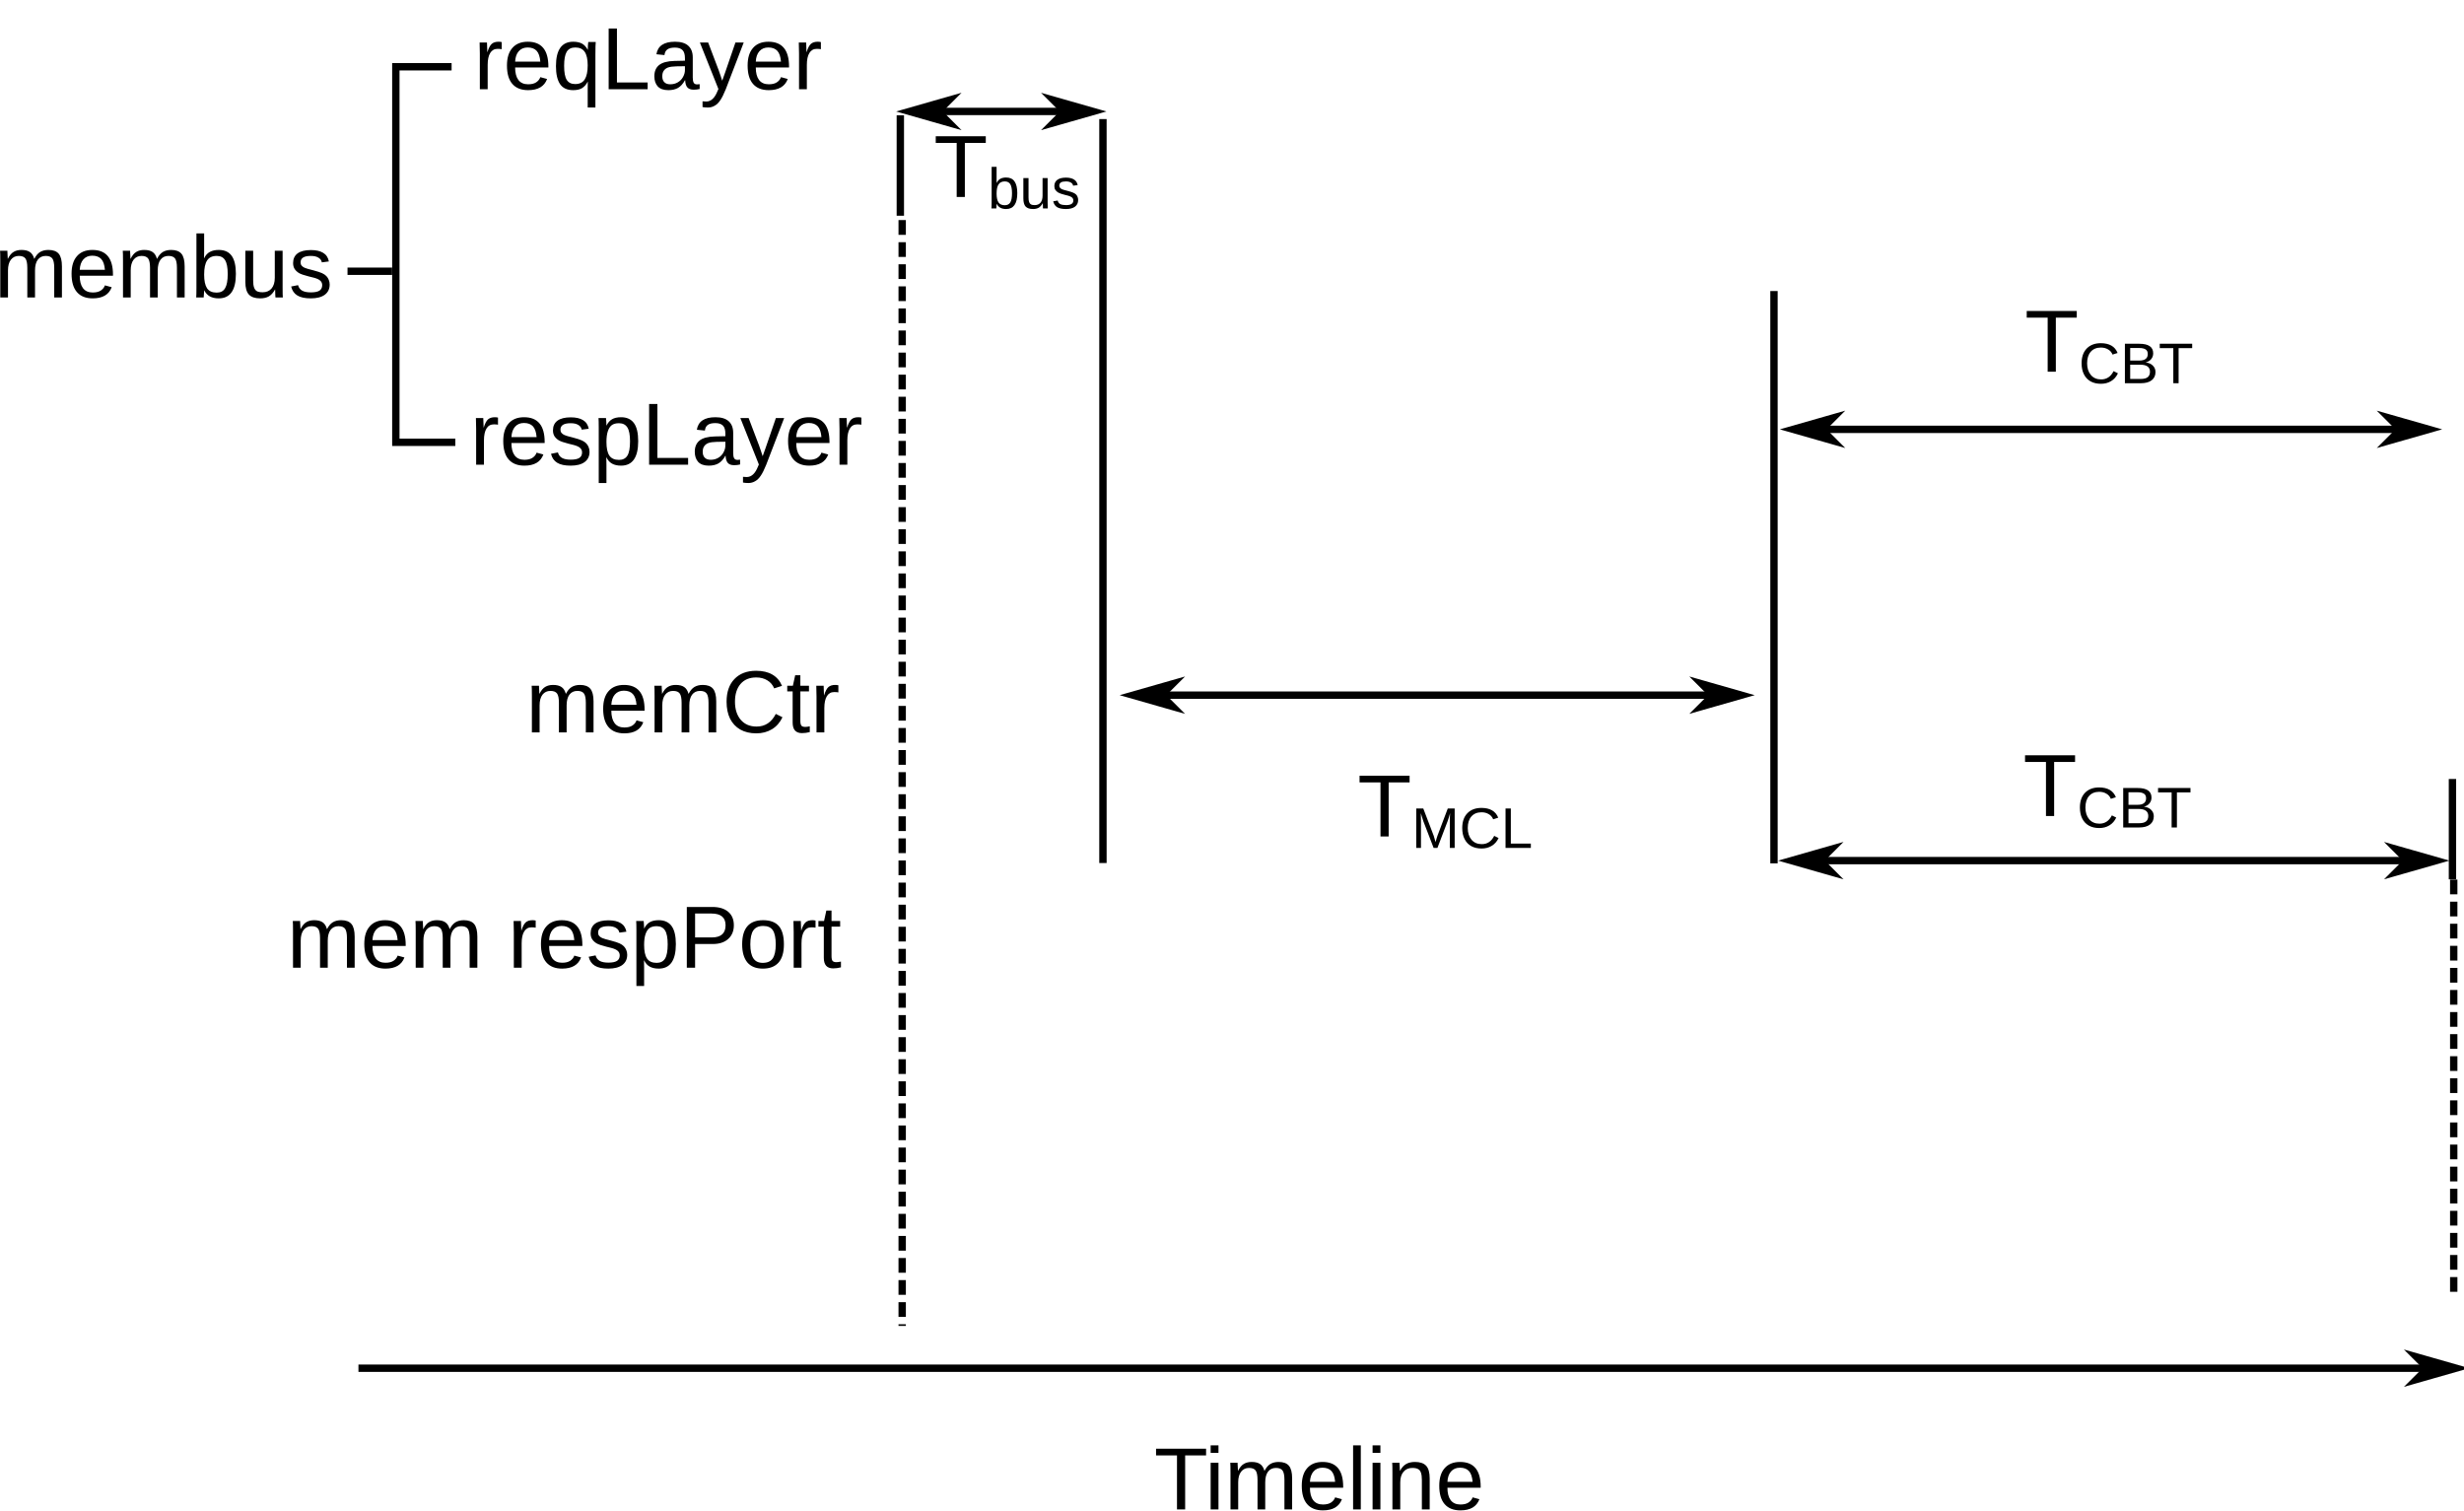
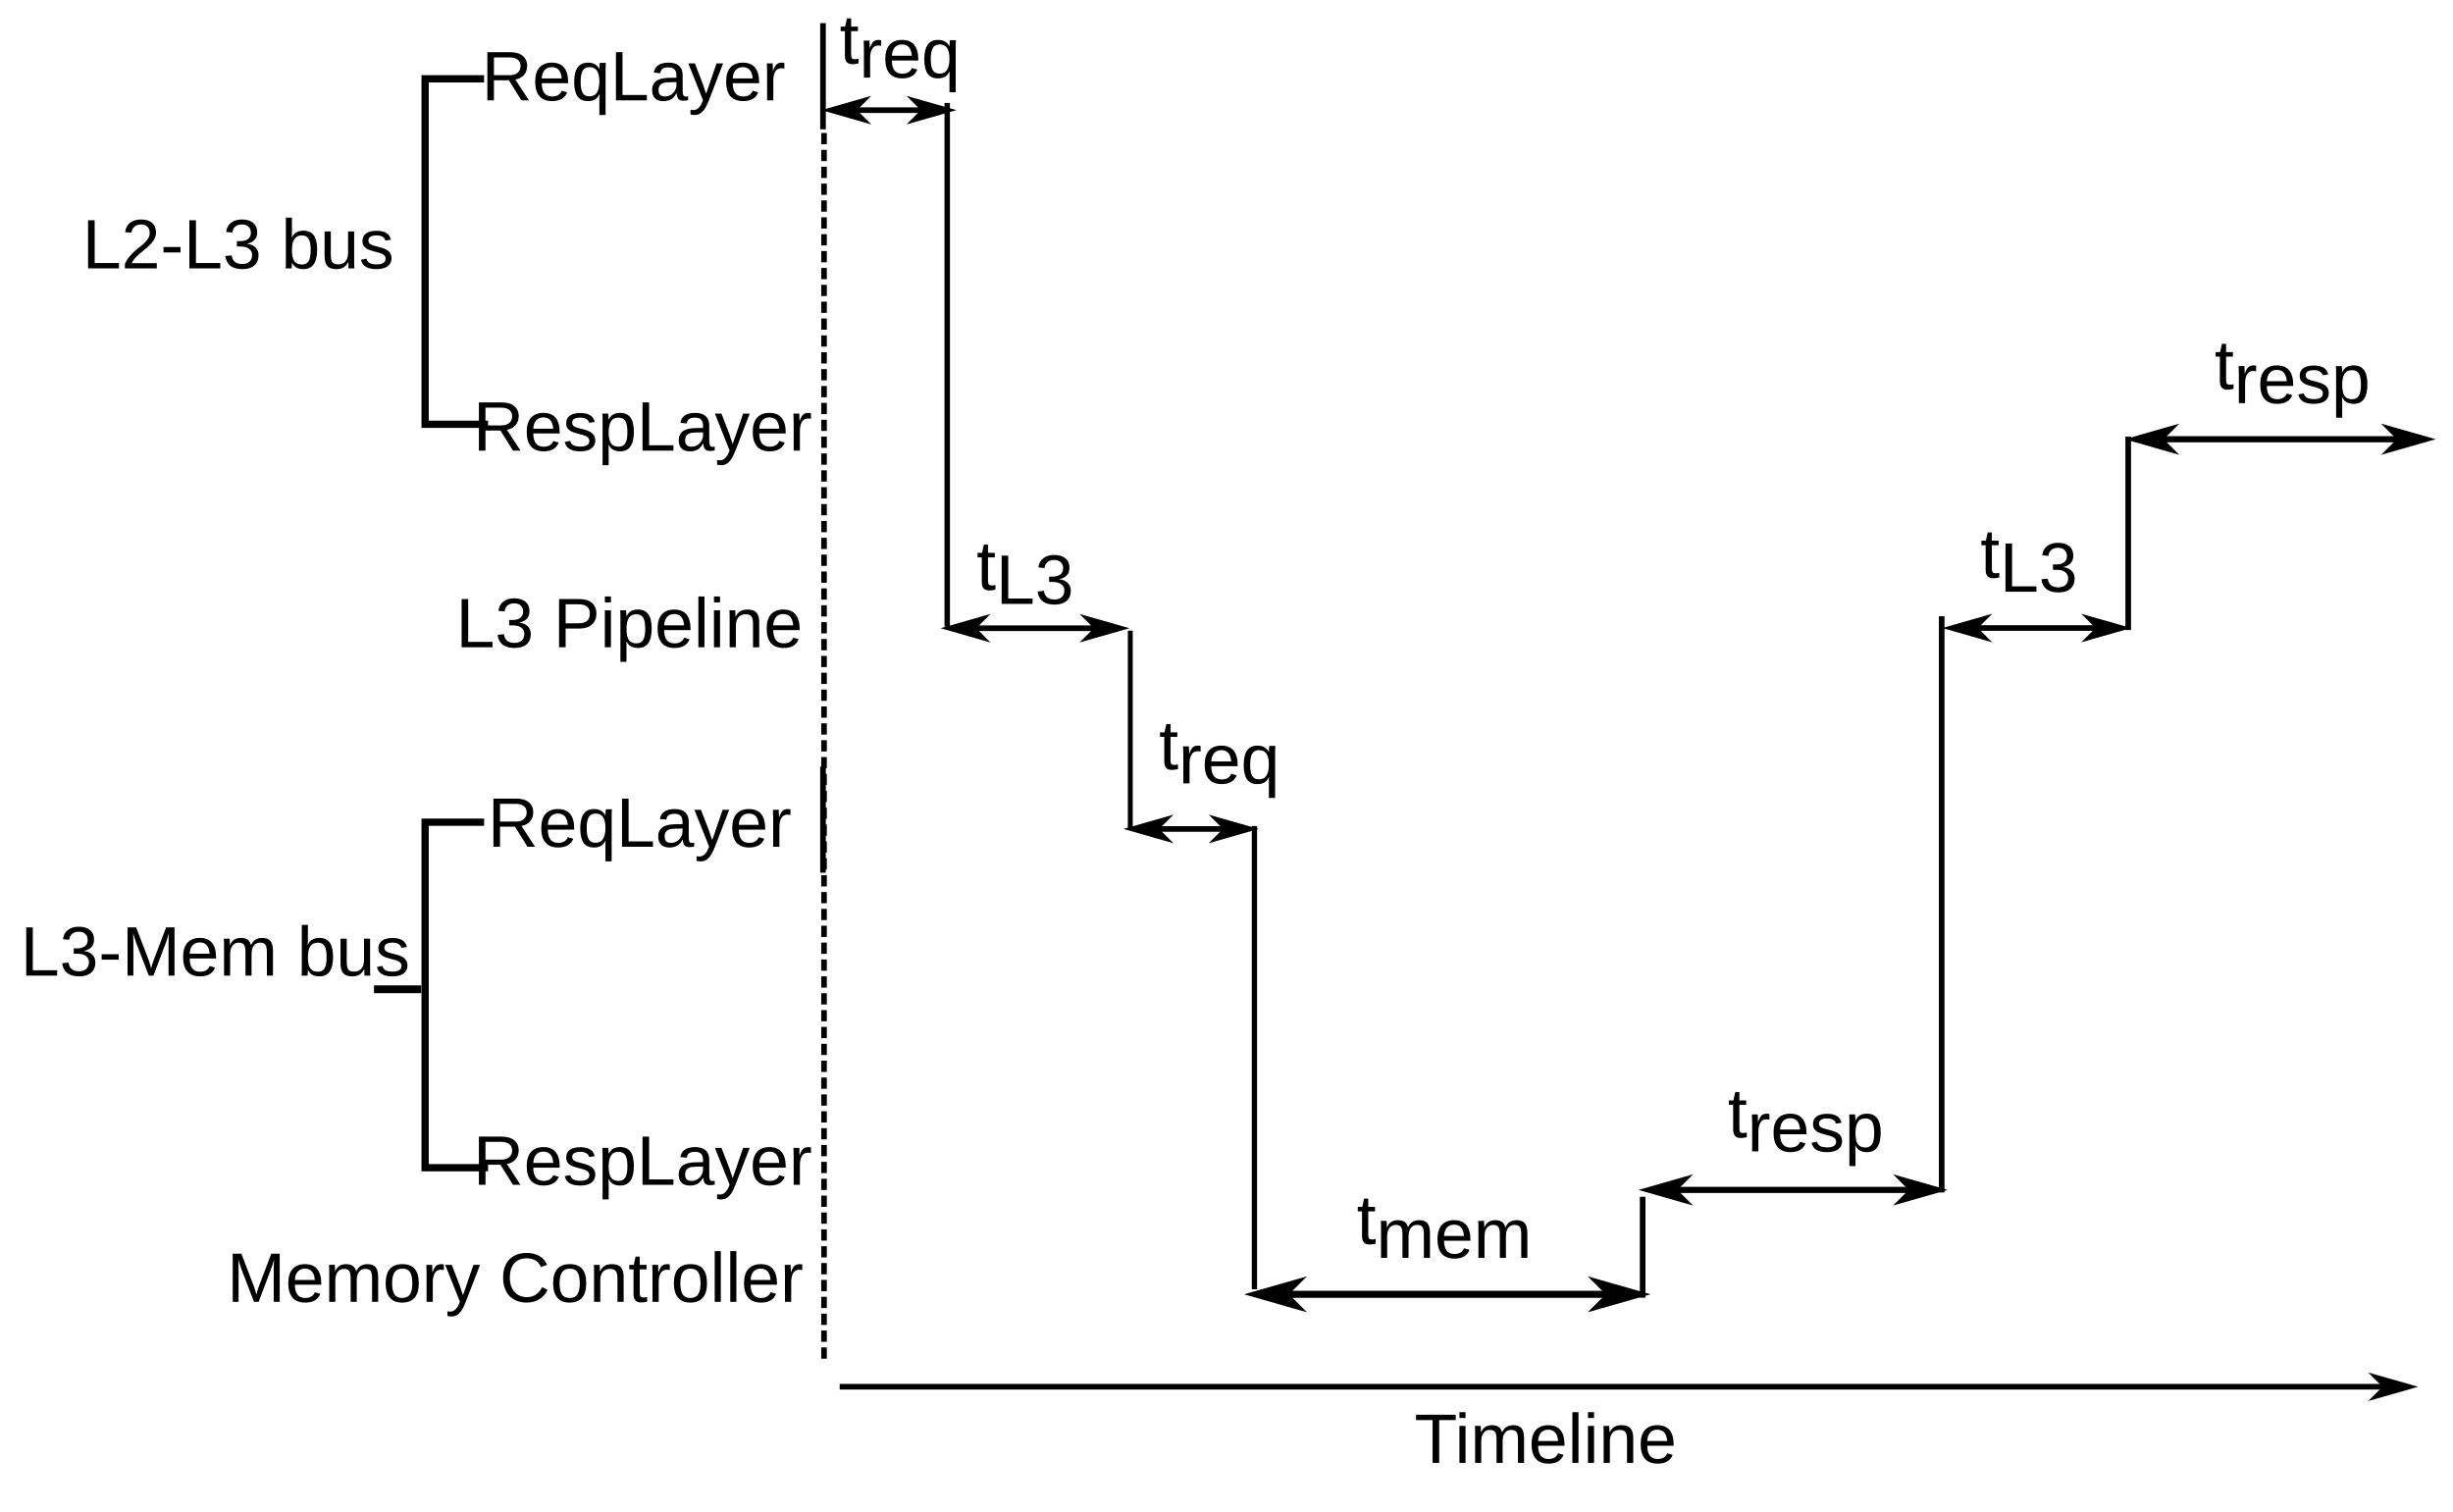
- <svg xmlns="http://www.w3.org/2000/svg" width="334.753" height="205.202" id="svg3863" version="1.1">
+ <svg xmlns="http://www.w3.org/2000/svg" width="315" height="194.108" id="svg3863" version="1.1">
  <defs id="defs3865">
    <marker orient="auto" refY="0" refX="0" id="Arrow1Mstart" style="overflow:visible">
      <path id="path4554" d="M 0,0 5,-5 -12.5,0 5,5 0,0 z" style="fill-rule:evenodd;stroke:#000000;stroke-width:1pt;marker-start:none" transform="matrix(0.4,0,0,0.4,4,0)" />
    </marker>
    <marker orient="auto" refY="0" refX="0" id="Arrow1Mend" style="overflow:visible">
      <path id="path4557" d="M 0,0 5,-5 -12.5,0 5,5 0,0 z" style="fill-rule:evenodd;stroke:#000000;stroke-width:1pt;marker-start:none" transform="matrix(-0.4,0,0,-0.4,-4,0)" />
    </marker>
+     <marker orient="auto" refY="0" refX="0" id="Arrow1Mstart-1" style="overflow:visible">
+       <path id="path4554-6" d="M 0,0 5,-5 -12.5,0 5,5 0,0 z" style="fill-rule:evenodd;stroke:#000000;stroke-width:1pt;marker-start:none" transform="matrix(0.4,0,0,0.4,4,0)" />
+     </marker>
+     <marker orient="auto" refY="0" refX="0" id="Arrow1Mend-8" style="overflow:visible">
+       <path id="path4557-7" d="M 0,0 5,-5 -12.5,0 5,5 0,0 z" style="fill-rule:evenodd;stroke:#000000;stroke-width:1pt;marker-start:none" transform="matrix(-0.4,0,0,-0.4,-4,0)" />
+     </marker>
  </defs>
-   <g id="layer1" transform="translate(-57.35955,-174.0341)">
-     <text xml:space="preserve" style="font-size:20px;font-style:normal;font-variant:normal;font-weight:normal;font-stretch:normal;text-align:start;line-height:125%;letter-spacing:0px;word-spacing:0px;writing-mode:lr-tb;text-anchor:start;fill:#000000;fill-opacity:1;stroke:none;font-family:Arial;-inkscape-font-specification:Arial" x="56.569" y="214.441" id="text3871">
-       <tspan id="tspan3873" x="56.569" y="214.441" style="font-size:12px">membus</tspan>
+   <g id="layer1" transform="translate(-58.96267,153.3959)" style="display:inline">
+     <text xml:space="preserve" style="font-size:9px;font-style:normal;font-variant:normal;font-weight:normal;font-stretch:normal;text-align:start;line-height:125%;letter-spacing:0px;word-spacing:0px;writing-mode:lr-tb;text-anchor:start;fill:#000000;fill-opacity:1;stroke:none;font-family:Arial;-inkscape-font-specification:Arial" x="69.539" y="-118.93" id="text3871">
+       <tspan id="tspan3873" x="69.539" y="-118.93" style="font-size:9px">L2-L3 bus</tspan>
    </text>
-     <text id="text3875" y="186.156" x="121.723" style="font-size:20px;font-style:normal;font-variant:normal;font-weight:normal;font-stretch:normal;text-align:start;line-height:125%;letter-spacing:0px;word-spacing:0px;writing-mode:lr-tb;text-anchor:start;fill:#000000;fill-opacity:1;stroke:none;font-family:Arial;-inkscape-font-specification:Arial" xml:space="preserve">
-       <tspan style="font-size:12px" y="186.156" x="121.723" id="tspan3877">reqLayer</tspan>
+     <text id="text3875" y="-140.509" x="120.813" style="font-size:9px;font-style:normal;font-variant:normal;font-weight:normal;font-stretch:normal;text-align:start;line-height:125%;letter-spacing:0px;word-spacing:0px;writing-mode:lr-tb;text-anchor:start;fill:#000000;fill-opacity:1;stroke:none;font-family:Arial;-inkscape-font-specification:Arial" xml:space="preserve">
+       <tspan style="font-size:9px" y="-140.509" x="120.813" id="tspan3877">ReqLayer</tspan>
    </text>
-     <text xml:space="preserve" style="font-size:20px;font-style:normal;font-variant:normal;font-weight:normal;font-stretch:normal;text-align:start;line-height:125%;letter-spacing:0px;word-spacing:0px;writing-mode:lr-tb;text-anchor:start;fill:#000000;fill-opacity:1;stroke:none;font-family:Arial;-inkscape-font-specification:Arial" x="121.218" y="237.169" id="text3879">
-       <tspan id="tspan3881" x="121.218" y="237.169" style="font-size:12px">respLayer</tspan>
+     <text xml:space="preserve" style="font-size:9px;font-style:normal;font-variant:normal;font-weight:normal;font-stretch:normal;text-align:start;line-height:125%;letter-spacing:0px;word-spacing:0px;writing-mode:lr-tb;text-anchor:start;fill:#000000;fill-opacity:1;stroke:none;font-family:Arial;-inkscape-font-specification:Arial" x="119.728" y="-95.534" id="text3879">
+       <tspan id="tspan3881" x="119.728" y="-95.534" style="font-size:9px">RespLayer</tspan>
    </text>
-     <text xml:space="preserve" style="font-size:20px;font-style:normal;font-variant:normal;font-weight:normal;font-stretch:normal;text-align:start;line-height:125%;letter-spacing:0px;word-spacing:0px;writing-mode:lr-tb;text-anchor:start;fill:#000000;fill-opacity:1;stroke:none;font-family:Arial;-inkscape-font-specification:Arial" x="128.794" y="273.535" id="text3895">
-       <tspan id="tspan3897" x="128.794" y="273.535" style="font-size:12px">memCtr</tspan>
+     <path style="fill:none;stroke:#000000;stroke-width:0.933px;stroke-linecap:butt;stroke-linejoin:miter;stroke-opacity:1" d="m 121.129,-143.274 c 0,0 0,0 -7.576,0 0,44.368 0,44.368 0,44.368 8.081,0 8.081,0 8.081,0" id="path3911" />
+     <path style="fill:none;stroke:#000000;stroke-width:0.722;stroke-linecap:butt;stroke-linejoin:miter;stroke-miterlimit:4;stroke-opacity:1;stroke-dasharray:none;marker-end:url(#Arrow1Mend)" d="m 166.787,24.687 c 201.283,0 201.283,0 201.283,0" id="path4543" />
+     <text xml:space="preserve" x="253.324" y="-102.318" id="text5383" transform="scale(0.7218563,1.385317)" style="font-size:9.005px">
+       <tspan id="tspan5385" x="253.324" y="-102.318" />
    </text>
-     <path style="fill:none;stroke:#000000;stroke-width:1px;stroke-linecap:butt;stroke-linejoin:miter;stroke-opacity:1" d="m 118.713,183.106 c 0,0 0,0 -7.576,0 0,51.013 0,51.013 0,51.013 8.081,0 8.081,0 8.081,0" id="path3911" />
-     <path style="fill:none;stroke:#000000;stroke-width:1px;stroke-linecap:butt;stroke-linejoin:miter;stroke-opacity:1" d="m 110.632,210.885 c -6.061,0 -6.061,0 -6.061,0" id="path3913" />
-     <path style="fill:none;stroke:#000000;stroke-width:1;stroke-linecap:butt;stroke-linejoin:miter;stroke-miterlimit:4;stroke-opacity:1;stroke-dasharray:none;marker-end:url(#Arrow1Mend)" d="m 106.058,359.903 c 284.805,0 284.805,0 284.805,0" id="path4543" />
-     <text xml:space="preserve" style="font-size:12px;font-style:normal;font-variant:normal;font-weight:normal;font-stretch:normal;text-align:start;line-height:125%;letter-spacing:0px;word-spacing:0px;writing-mode:lr-tb;text-anchor:start;fill:#000000;fill-opacity:1;stroke:none;font-family:Arial;-inkscape-font-specification:Arial" x="214.152" y="379.095" id="text4989">
-       <tspan id="tspan4991" x="214.152" y="379.095">Timeline</tspan>
+     <path style="fill:none;stroke:#000000;stroke-width:0.722px;stroke-linecap:butt;stroke-linejoin:miter;stroke-opacity:1" d="m 164.647,-150.423 c 0,13.637 0,13.637 0,13.637" id="path5403" />
+     <path id="path5405" d="m 180.599,-140.172 c 0,67.253 0,67.253 0,67.253" style="fill:none;stroke:#000000;stroke-width:0.697;stroke-linecap:butt;stroke-linejoin:miter;stroke-miterlimit:4;stroke-opacity:1;stroke-dasharray:none" />
+     <path id="path5407" d="m 204.108,-72.408 c 0,25.345 0,25.345 0,25.345" style="fill:none;stroke:#000000;stroke-width:0.628;stroke-linecap:butt;stroke-linejoin:miter;stroke-miterlimit:4;stroke-opacity:1;stroke-dasharray:none" />
+     <text id="text5419" y="305.651" x="284.18" style="font-size:12px;font-style:normal;font-variant:normal;font-weight:normal;font-stretch:normal;text-align:start;line-height:125%;letter-spacing:0px;word-spacing:0px;writing-mode:lr-tb;text-anchor:start;fill:#000000;fill-opacity:1;stroke:none;font-family:Arial;-inkscape-font-specification:Arial" xml:space="preserve">
+       <tspan y="305.651" x="284.18" id="tspan3540" />
+       <tspan y="320.651" x="284.18" id="tspan3544" />
+       <tspan y="335.651" x="284.18" id="tspan3546" />
+       <tspan y="350.651" x="284.18" id="tspan3548" />
    </text>
-     <text xml:space="preserve" style="font-size:12px;font-style:normal;font-variant:normal;font-weight:normal;font-stretch:normal;text-align:start;line-height:125%;letter-spacing:0px;word-spacing:0px;writing-mode:lr-tb;text-anchor:start;fill:#000000;fill-opacity:1;stroke:none;font-family:Arial;-inkscape-font-specification:Arial" x="184.222" y="200.793" id="text5383">
-       <tspan id="tspan5385" x="184.222" y="200.793">T<tspan style="font-size:65.001%;baseline-shift:sub" id="tspan5387">bus</tspan>
+     <path id="path5425" d="m 164.778,-136.319 c 0,157.974 0,157.974 0,157.974" style="fill:none;stroke:#000000;stroke-width:0.722;stroke-linecap:butt;stroke-linejoin:miter;stroke-miterlimit:4;stroke-opacity:1;stroke-dasharray:1.444, 0.722;stroke-dashoffset:0" />
+     <path id="path5658" d="m 165.854,-139.253 c 14.513,0 14.513,0 14.513,0" style="fill:none;stroke:#000000;stroke-width:0.722;stroke-linecap:butt;stroke-linejoin:miter;stroke-miterlimit:4;stroke-opacity:1;stroke-dasharray:none;marker-start:url(#Arrow1Mstart);marker-end:url(#Arrow1Mend)" />
+     <path style="fill:none;stroke:#000000;stroke-width:0.722;stroke-linecap:butt;stroke-linejoin:miter;stroke-miterlimit:4;stroke-opacity:1;stroke-dasharray:none;marker-start:url(#Arrow1Mstart);marker-end:url(#Arrow1Mend)" d="m 181.168,-72.721 c 21.415,0 21.415,0 21.415,0" id="path6180" />
+     <text id="text6184" y="-70.277" x="117.509" style="font-size:9px;font-style:normal;font-variant:normal;font-weight:normal;font-stretch:normal;text-align:start;line-height:125%;letter-spacing:0px;word-spacing:0px;writing-mode:lr-tb;text-anchor:start;fill:#000000;fill-opacity:1;stroke:none;font-family:Arial;-inkscape-font-specification:Arial" xml:space="preserve">
+       <tspan style="font-size:9px" y="-70.277" x="117.509" id="tspan6186">L3 Pipeline</tspan>
+     </text>
+     <path style="fill:none;stroke:#000000;stroke-width:0.909;stroke-linecap:butt;stroke-linejoin:miter;stroke-miterlimit:4;stroke-opacity:1;stroke-dasharray:none;marker-start:url(#Arrow1Mstart);marker-end:url(#Arrow1Mend)" d="m 220.51,12.815 c 48.623,0 48.623,0 48.623,0" id="path6188" />
+     <path style="fill:none;stroke:#000000;stroke-width:0.722;stroke-linecap:butt;stroke-linejoin:miter;stroke-miterlimit:4;stroke-opacity:1;stroke-dasharray:none;marker-start:url(#Arrow1Mstart);marker-end:url(#Arrow1Mend)" d="m 204.658,-46.946 c 14.513,0 14.513,0 14.513,0" id="path3240" />
+     <text id="text4379" y="-28.11" x="61.599" style="font-size:9px;font-style:normal;font-variant:normal;font-weight:normal;font-stretch:normal;text-align:start;line-height:125%;letter-spacing:0px;word-spacing:0px;writing-mode:lr-tb;text-anchor:start;fill:#000000;fill-opacity:1;stroke:none;font-family:Arial;-inkscape-font-specification:Arial" xml:space="preserve">
+       <tspan style="font-size:9px" y="-28.11" x="61.599" id="tspan4405">L3-Mem bus</tspan>
+     </text>
+     <text xml:space="preserve" style="font-size:9px;font-style:normal;font-variant:normal;font-weight:normal;font-stretch:normal;text-align:start;line-height:125%;letter-spacing:0px;word-spacing:0px;writing-mode:lr-tb;text-anchor:start;fill:#000000;fill-opacity:1;stroke:none;font-family:Arial;-inkscape-font-specification:Arial" x="121.595" y="-44.659" id="text4383">
+       <tspan id="tspan4385" x="121.595" y="-44.659" style="font-size:9px">ReqLayer</tspan>
+     </text>
+     <text id="text4387" y="-1.247" x="119.728" style="font-size:9px;font-style:normal;font-variant:normal;font-weight:normal;font-stretch:normal;text-align:start;line-height:125%;letter-spacing:0px;word-spacing:0px;writing-mode:lr-tb;text-anchor:start;fill:#000000;fill-opacity:1;stroke:none;font-family:Arial;-inkscape-font-specification:Arial" xml:space="preserve">
+       <tspan style="font-size:9px" y="-1.247" x="119.728" id="tspan4389">RespLayer</tspan>
+     </text>
+     <path id="path4391" d="m 121.129,-47.815 c 0,0 0,0 -7.576,0 0,44.368 0,44.368 0,44.368 8.081,0 8.081,0 8.081,0" style="fill:none;stroke:#000000;stroke-width:0.933px;stroke-linecap:butt;stroke-linejoin:miter;stroke-opacity:1" />
+     <path id="path4393" d="m 113.048,-26.359 c -6.061,0 -6.061,0 -6.061,0" style="fill:none;stroke:#000000;stroke-width:1px;stroke-linecap:butt;stroke-linejoin:miter;stroke-opacity:1" />
+     <path id="path4395" d="m 164.647,-54.964 c 0,13.637 0,13.637 0,13.637" style="fill:none;stroke:#000000;stroke-width:0.722px;stroke-linecap:butt;stroke-linejoin:miter;stroke-opacity:1" />
+     <text id="text4409" y="13.786" x="88.112" style="font-size:9px;font-style:normal;font-variant:normal;font-weight:normal;font-stretch:normal;text-align:start;line-height:125%;letter-spacing:0px;word-spacing:0px;writing-mode:lr-tb;text-anchor:start;fill:#000000;fill-opacity:1;stroke:none;font-family:Arial;-inkscape-font-specification:Arial" xml:space="preserve">
+       <tspan style="font-size:9px" y="13.786" x="88.112" id="tspan4411">Memory Controller</tspan>
+       <tspan style="font-size:9px" y="25.036" x="88.112" id="tspan4413" />
+     </text>
+     <path style="fill:none;stroke:#000000;stroke-width:0.655;stroke-linecap:butt;stroke-linejoin:miter;stroke-miterlimit:4;stroke-opacity:1;stroke-dasharray:none" d="m 220.052,-47.315 c 0,59.455 0,59.455 0,59.455" id="path4415" />
+     <path style="fill:none;stroke:#000000;stroke-width:0.722;stroke-linecap:butt;stroke-linejoin:miter;stroke-miterlimit:4;stroke-opacity:1;stroke-dasharray:none" d="m 269.903,0.293 c 0,12.96 0,12.96 0,12.96" id="path4445" />
+     <path style="fill:none;stroke:#000000;stroke-width:0.789;stroke-linecap:butt;stroke-linejoin:miter;stroke-miterlimit:4;stroke-opacity:1;stroke-dasharray:none;marker-start:url(#Arrow1Mstart);marker-end:url(#Arrow1Mend)" d="m 270.924,-0.59 c 36.597,0 36.597,0 36.597,0" id="path6188-6" />
+     <path id="path4487" d="m 220.052,-47.315 c 0,59.455 0,59.455 0,59.455" style="fill:none;stroke:#000000;stroke-width:0.655;stroke-linecap:butt;stroke-linejoin:miter;stroke-miterlimit:4;stroke-opacity:1;stroke-dasharray:none" />
+     <path id="path4508" d="m 309.803,-72.746 c 21.415,0 21.415,0 21.415,0" style="fill:none;stroke:#000000;stroke-width:0.722;stroke-linecap:butt;stroke-linejoin:miter;stroke-miterlimit:4;stroke-opacity:1;stroke-dasharray:none;marker-start:url(#Arrow1Mstart);marker-end:url(#Arrow1Mend)" />
+     <path style="fill:none;stroke:#000000;stroke-width:0.722;stroke-linecap:butt;stroke-linejoin:miter;stroke-miterlimit:4;stroke-opacity:1;stroke-dasharray:none" d="m 308.304,-74.256 c 0,73.994 0,73.994 0,73.994" id="path4510" />
+     <path id="path4546" d="m 333.358,-96.991 c 36.828,0 36.828,0 36.828,0" style="fill:none;stroke:#000000;stroke-width:0.791;stroke-linecap:butt;stroke-linejoin:miter;stroke-miterlimit:4;stroke-opacity:1;stroke-dasharray:none;marker-start:url(#Arrow1Mstart);marker-end:url(#Arrow1Mend)" />
+     <path id="path5072" d="m 332.254,-97.335 c 0,24.847 0,24.847 0,24.847" style="fill:none;stroke:#000000;stroke-width:0.722;stroke-linecap:butt;stroke-linejoin:miter;stroke-miterlimit:4;stroke-opacity:1;stroke-dasharray:none" />
+     <text xml:space="preserve" style="font-size:9px;font-style:normal;font-variant:normal;font-weight:normal;font-stretch:normal;text-align:start;line-height:125%;letter-spacing:0px;word-spacing:0px;writing-mode:lr-tb;text-anchor:start;fill:#000000;fill-opacity:1;stroke:none;font-family:Droid Serif;-inkscape-font-specification:Droid Serif" x="166.775" y="-145.226" id="text22435">
+       <tspan id="tspan22437" x="166.775" y="-145.226" style="font-size:9px;font-style:normal;font-variant:normal;font-weight:normal;font-stretch:normal;font-family:Arial;-inkscape-font-specification:Arial">t<tspan style="font-size:9px;baseline-shift:sub" id="tspan22441">req</tspan>
      </tspan>
    </text>
-     <text xml:space="preserve" style="font-size:12px;font-style:normal;font-variant:normal;font-weight:normal;font-stretch:normal;text-align:start;line-height:125%;letter-spacing:0px;word-spacing:0px;writing-mode:lr-tb;text-anchor:start;fill:#000000;fill-opacity:1;stroke:none;font-family:Arial;-inkscape-font-specification:Arial" x="241.8" y="287.667" id="text5389">
-       <tspan id="tspan5391" x="241.8" y="287.667">T<tspan style="font-size:65.001%;baseline-shift:sub" id="tspan5393">MCL</tspan>
+     <text id="text22443" y="-77.648" x="184.353" style="font-size:9px;font-style:normal;font-variant:normal;font-weight:normal;font-stretch:normal;text-align:start;line-height:125%;letter-spacing:0px;word-spacing:0px;writing-mode:lr-tb;text-anchor:start;fill:#000000;fill-opacity:1;stroke:none;font-family:Droid Serif;-inkscape-font-specification:Droid Serif" xml:space="preserve">
+       <tspan style="font-size:9px;font-style:normal;font-variant:normal;font-weight:normal;font-stretch:normal;font-family:Arial;-inkscape-font-specification:Arial" y="-77.648" x="184.353" id="tspan22445">t<tspan id="tspan22447" style="font-size:9px;baseline-shift:sub">L3</tspan>
      </tspan>
    </text>
-     <text xml:space="preserve" style="font-size:12px;font-style:normal;font-variant:normal;font-weight:normal;font-stretch:normal;text-align:start;line-height:125%;letter-spacing:0px;word-spacing:0px;writing-mode:lr-tb;text-anchor:start;fill:#000000;fill-opacity:1;stroke:none;font-family:Arial;-inkscape-font-specification:Arial" x="332.209" y="284.889" id="text5395">
-       <tspan id="tspan5397" x="332.209" y="284.889">T<tspan style="font-size:65.001%;baseline-shift:sub" id="tspan5399">CBT</tspan>
+     <text xml:space="preserve" style="font-size:9px;font-style:normal;font-variant:normal;font-weight:normal;font-stretch:normal;text-align:start;line-height:125%;letter-spacing:0px;word-spacing:0px;writing-mode:lr-tb;text-anchor:start;fill:#000000;fill-opacity:1;stroke:none;font-family:Droid Serif;-inkscape-font-specification:Droid Serif" x="207.791" y="-54.601" id="text22449">
+       <tspan id="tspan22451" x="207.791" y="-54.601" style="font-size:9px;font-style:normal;font-variant:normal;font-weight:normal;font-stretch:normal;font-family:Arial;-inkscape-font-specification:Arial">t<tspan style="font-size:9px;baseline-shift:sub" id="tspan22453">req</tspan>
      </tspan>
    </text>
-     <path style="fill:none;stroke:#000000;stroke-width:1px;stroke-linecap:butt;stroke-linejoin:miter;stroke-opacity:1" d="m 179.676,189.702 c 0,13.637 0,13.637 0,13.637" id="path5403" />
-     <path id="path5405" d="m 207.203,190.207 c 0,101.068 0,101.068 0,101.068" style="fill:none;stroke:#000000;stroke-width:1px;stroke-linecap:butt;stroke-linejoin:miter;stroke-opacity:1" />
-     <path id="path5407" d="m 298.369,213.574 c 0,77.751 0,77.751 0,77.751" style="fill:none;stroke:#000000;stroke-width:1px;stroke-linecap:butt;stroke-linejoin:miter;stroke-opacity:1" />
-     <path style="fill:none;stroke:#000000;stroke-width:1px;stroke-linecap:butt;stroke-linejoin:miter;stroke-opacity:1" d="m 390.545,279.858 c 0,13.637 0,13.637 0,13.637" id="path5415" />
-     <text id="text5419" y="224.532" x="332.441" style="font-size:12px;font-style:normal;font-variant:normal;font-weight:normal;font-stretch:normal;text-align:start;line-height:125%;letter-spacing:0px;word-spacing:0px;writing-mode:lr-tb;text-anchor:start;fill:#000000;fill-opacity:1;stroke:none;font-family:Arial;-inkscape-font-specification:Arial" xml:space="preserve">
-       <tspan y="224.532" x="332.441" id="tspan5421">T<tspan id="tspan5423" style="font-size:65.001%;baseline-shift:sub">CBT</tspan>
+     <text id="text22455" y="6.337" x="233.181" style="font-size:9px;font-style:normal;font-variant:normal;font-weight:normal;font-stretch:normal;text-align:start;line-height:125%;letter-spacing:0px;word-spacing:0px;writing-mode:lr-tb;text-anchor:start;fill:#000000;fill-opacity:1;stroke:none;font-family:Droid Serif;-inkscape-font-specification:Droid Serif" xml:space="preserve">
+       <tspan style="font-size:9px;font-style:normal;font-variant:normal;font-weight:normal;font-stretch:normal;font-family:Arial;-inkscape-font-specification:Arial" y="6.337" x="233.181" id="tspan22457">t<tspan id="tspan22459" style="font-size:9px;baseline-shift:sub">mem</tspan>
      </tspan>
    </text>
-     <path id="path5425" d="m 179.928,203.934 c 0,150.221 0,150.221 0,150.221" style="fill:none;stroke:#000000;stroke-width:1;stroke-linecap:butt;stroke-linejoin:miter;stroke-miterlimit:4;stroke-opacity:1;stroke-dasharray:2, 1;stroke-dashoffset:0" />
-     <path style="fill:none;stroke:#000000;stroke-width:1;stroke-linecap:butt;stroke-linejoin:miter;stroke-miterlimit:4;stroke-opacity:1;stroke-dasharray:2, 1;stroke-dashoffset:0" d="m 390.718,293.525 c 0,56.147 0,56.147 0,56.147" id="path5427" />
-     <text xml:space="preserve" style="font-size:12px;font-style:normal;font-variant:normal;font-weight:normal;font-stretch:normal;text-align:start;line-height:125%;letter-spacing:0px;word-spacing:0px;writing-mode:lr-tb;text-anchor:start;fill:#000000;fill-opacity:1;stroke:none;font-family:Arial;-inkscape-font-specification:Arial" x="96.338" y="305.495" id="text6866">
-       <tspan id="tspan6868" x="96.338" y="305.495">mem respPort</tspan>
+     <text xml:space="preserve" style="font-size:9px;font-style:normal;font-variant:normal;font-weight:normal;font-stretch:normal;text-align:start;line-height:125%;letter-spacing:0px;word-spacing:0px;writing-mode:lr-tb;text-anchor:start;fill:#000000;fill-opacity:1;stroke:none;font-family:Droid Serif;-inkscape-font-specification:Droid Serif" x="280.838" y="-7.335" id="text22461">
+       <tspan id="tspan22463" x="280.838" y="-7.335" style="font-size:9px;font-style:normal;font-variant:normal;font-weight:normal;font-stretch:normal;font-family:Arial;-inkscape-font-specification:Arial">t<tspan style="font-size:9px;baseline-shift:sub" id="tspan22465">resp</tspan>
+       </tspan>
    </text>
-     <path id="path6557" d="m 181.076,189.177 c 24.631,0 24.631,0 24.631,0" style="fill:none;stroke:#000000;stroke-width:1;stroke-linecap:butt;stroke-linejoin:miter;stroke-miterlimit:4;stroke-opacity:1;stroke-dasharray:none;marker-start:url(#Arrow1Mstart);marker-end:url(#Arrow1Mend)" />
-     <path style="fill:none;stroke:#000000;stroke-width:1;stroke-linecap:butt;stroke-linejoin:miter;stroke-miterlimit:4;stroke-opacity:1;stroke-dasharray:none;marker-start:url(#Arrow1Mstart);marker-end:url(#Arrow1Mend)" d="m 211.443,268.474 c 82.338,0 82.338,0 82.338,0" id="path7079" />
-     <path id="path7081" d="m 301.137,232.361 c 86.04,0 86.04,0 86.04,0" style="fill:none;stroke:#000000;stroke-width:1;stroke-linecap:butt;stroke-linejoin:miter;stroke-miterlimit:4;stroke-opacity:1;stroke-dasharray:none;marker-start:url(#Arrow1Mstart);marker-end:url(#Arrow1Mend)" />
-     <path style="fill:none;stroke:#000000;stroke-width:1;stroke-linecap:butt;stroke-linejoin:miter;stroke-miterlimit:4;stroke-opacity:1;stroke-dasharray:none;marker-start:url(#Arrow1Mstart);marker-end:url(#Arrow1Mend)" d="m 300.899,290.95 c 87.262,0 87.262,0 87.262,0" id="path7083" />
+     <text id="text22467" y="-79.21" x="313.26" style="font-size:9px;font-style:normal;font-variant:normal;font-weight:normal;font-stretch:normal;text-align:start;line-height:125%;letter-spacing:0px;word-spacing:0px;writing-mode:lr-tb;text-anchor:start;fill:#000000;fill-opacity:1;stroke:none;font-family:Droid Serif;-inkscape-font-specification:Droid Serif" xml:space="preserve">
+       <tspan style="font-size:9px;font-style:normal;font-variant:normal;font-weight:normal;font-stretch:normal;font-family:Arial;-inkscape-font-specification:Arial" y="-79.21" x="313.26" id="tspan22469">t<tspan id="tspan22471" style="font-size:9px;baseline-shift:sub">L3</tspan>
+       </tspan>
+     </text>
+     <text xml:space="preserve" style="font-size:9px;font-style:normal;font-variant:normal;font-weight:normal;font-stretch:normal;text-align:start;line-height:125%;letter-spacing:0px;word-spacing:0px;writing-mode:lr-tb;text-anchor:start;fill:#000000;fill-opacity:1;stroke:none;font-family:Droid Serif;-inkscape-font-specification:Droid Serif" x="343.338" y="-103.429" id="text22473">
+       <tspan id="tspan22475" x="343.338" y="-103.429" style="font-size:9px;font-style:normal;font-variant:normal;font-weight:normal;font-stretch:normal;font-family:Arial;-inkscape-font-specification:Arial">t<tspan style="font-size:9px;baseline-shift:sub" id="tspan22477">resp</tspan>
+       </tspan>
+     </text>
+     <text xml:space="preserve" style="font-size:9px;font-style:normal;font-variant:normal;font-weight:normal;font-stretch:normal;text-align:start;line-height:125%;letter-spacing:0px;word-spacing:0px;writing-mode:lr-tb;text-anchor:start;fill:#000000;fill-opacity:1;stroke:none;font-family:Droid Serif;-inkscape-font-specification:Droid Serif" x="240.603" y="34.462" id="text23011">
+       <tspan id="tspan23013" x="240.603" y="34.462" style="font-size:9px;font-style:normal;font-variant:normal;font-weight:normal;font-stretch:normal;font-family:Arial;-inkscape-font-specification:Arial">Timeline</tspan>
+     </text>
  </g>
</svg>
